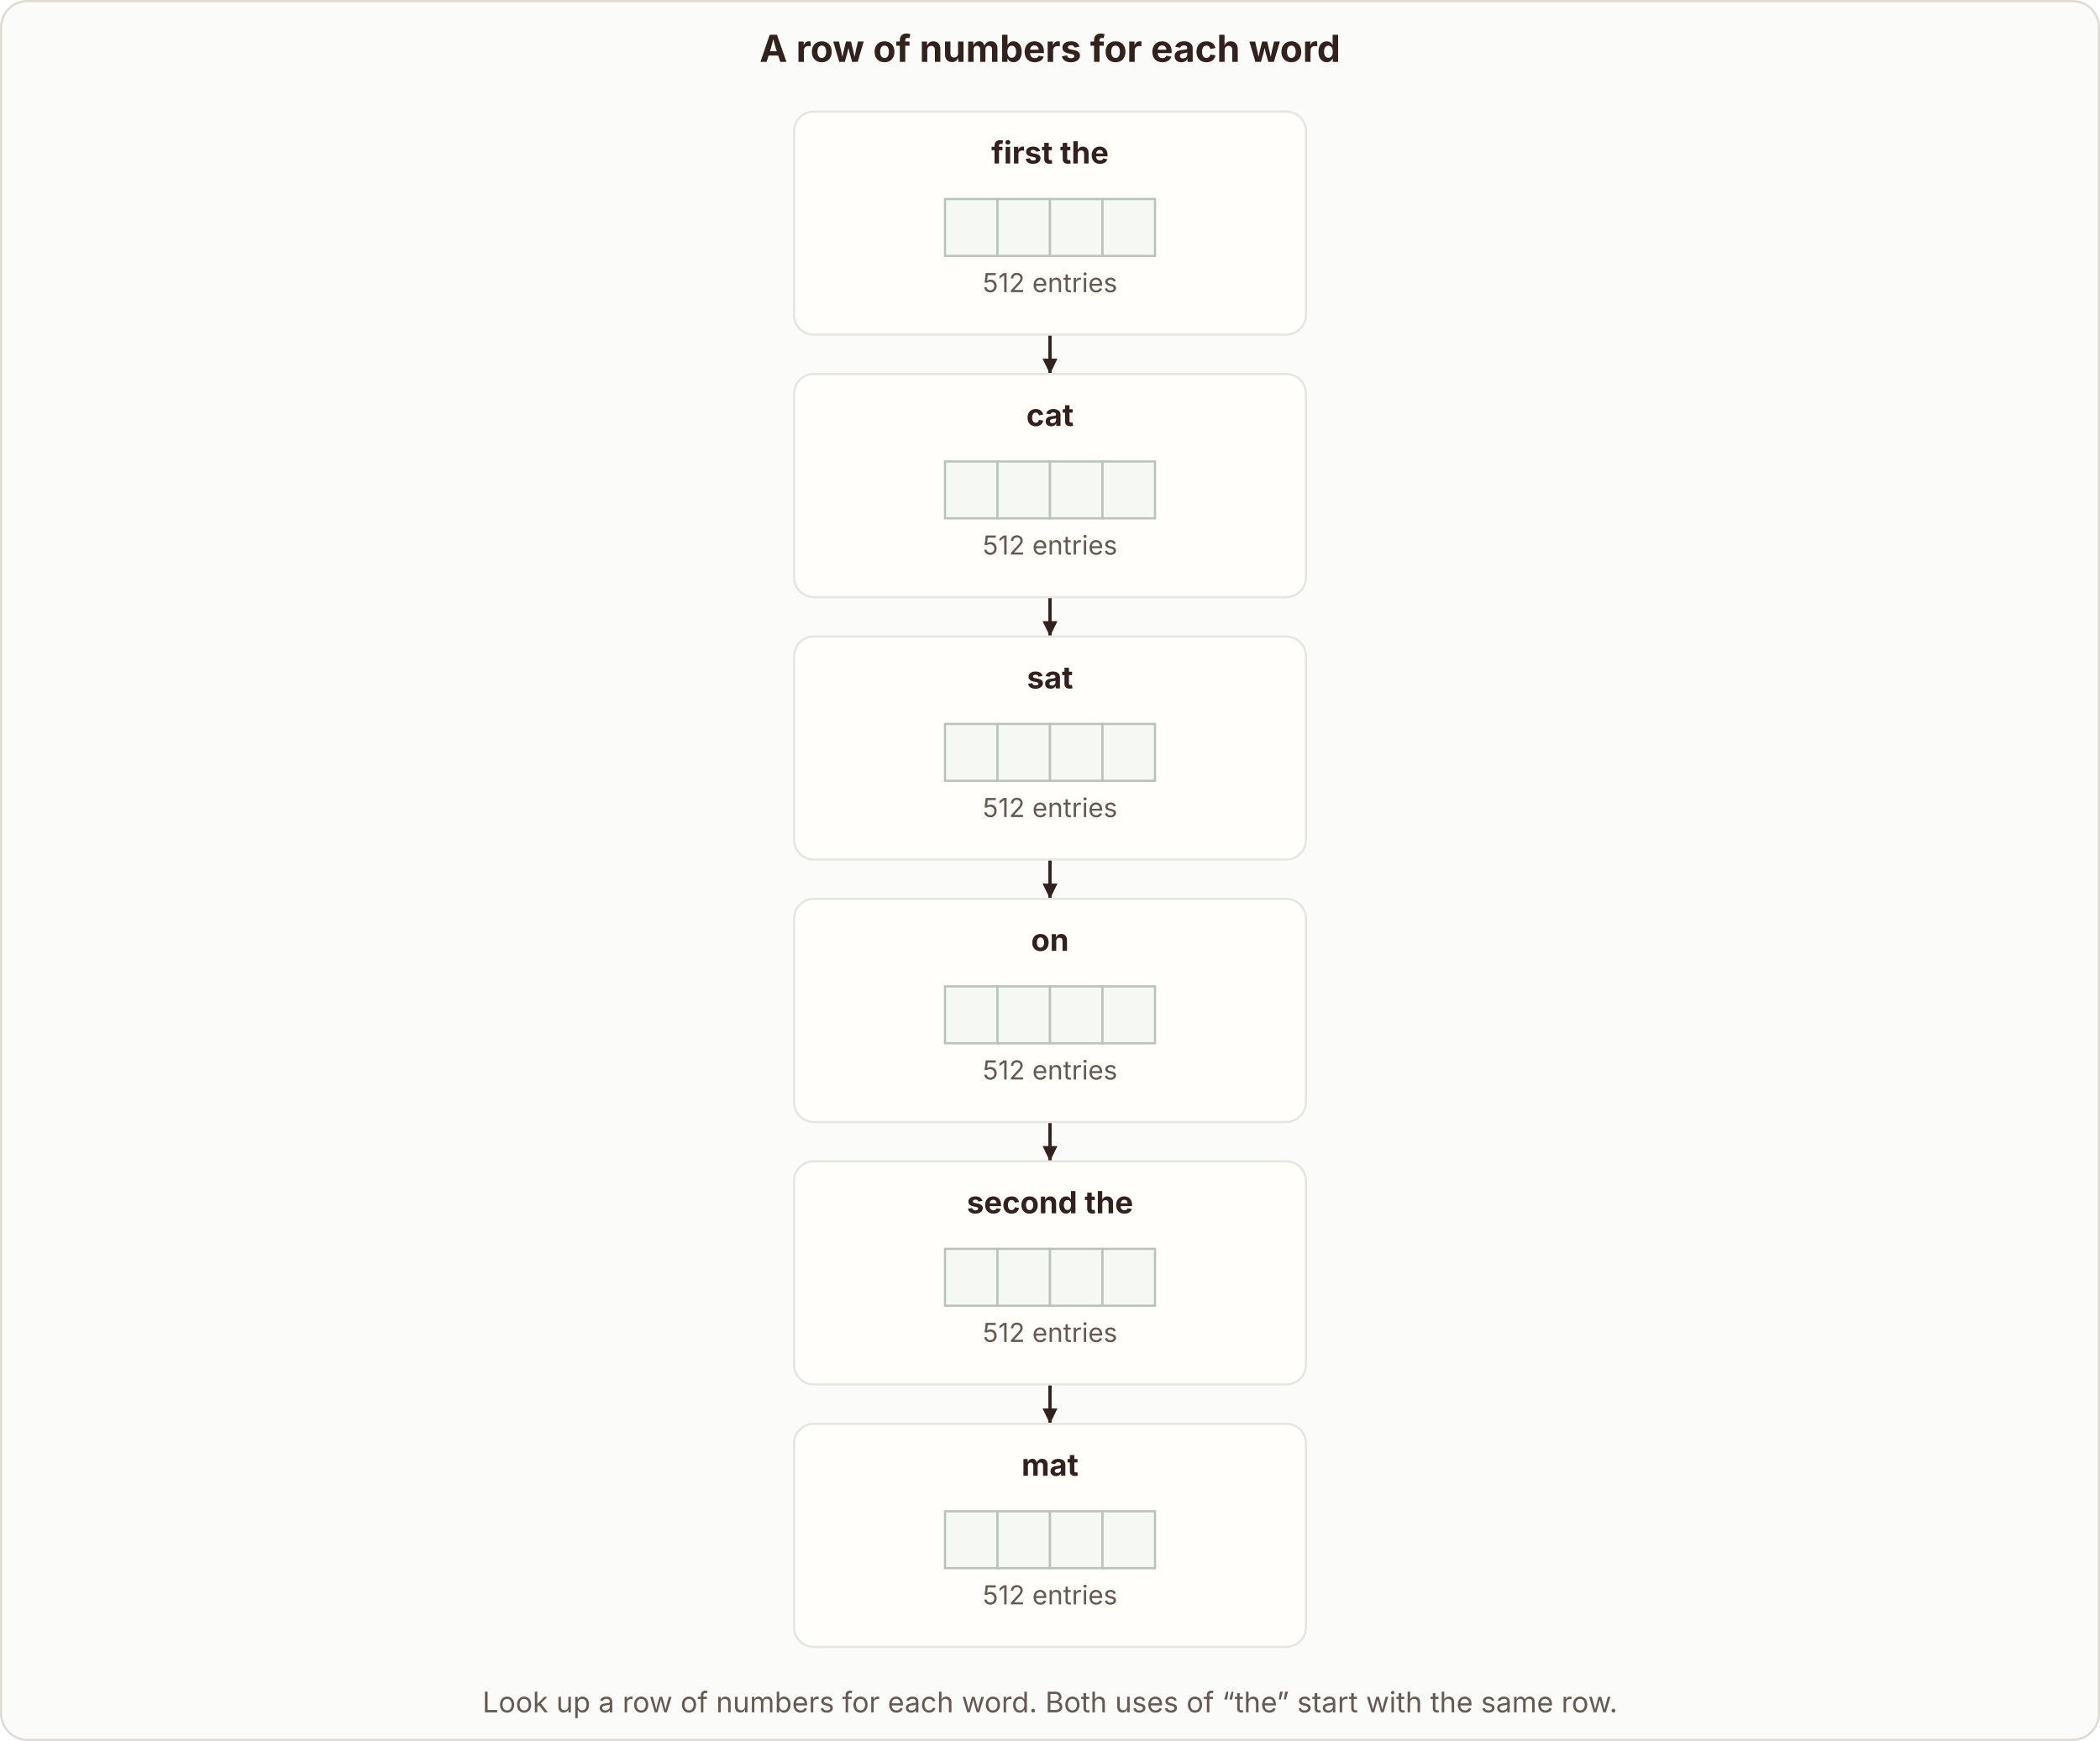
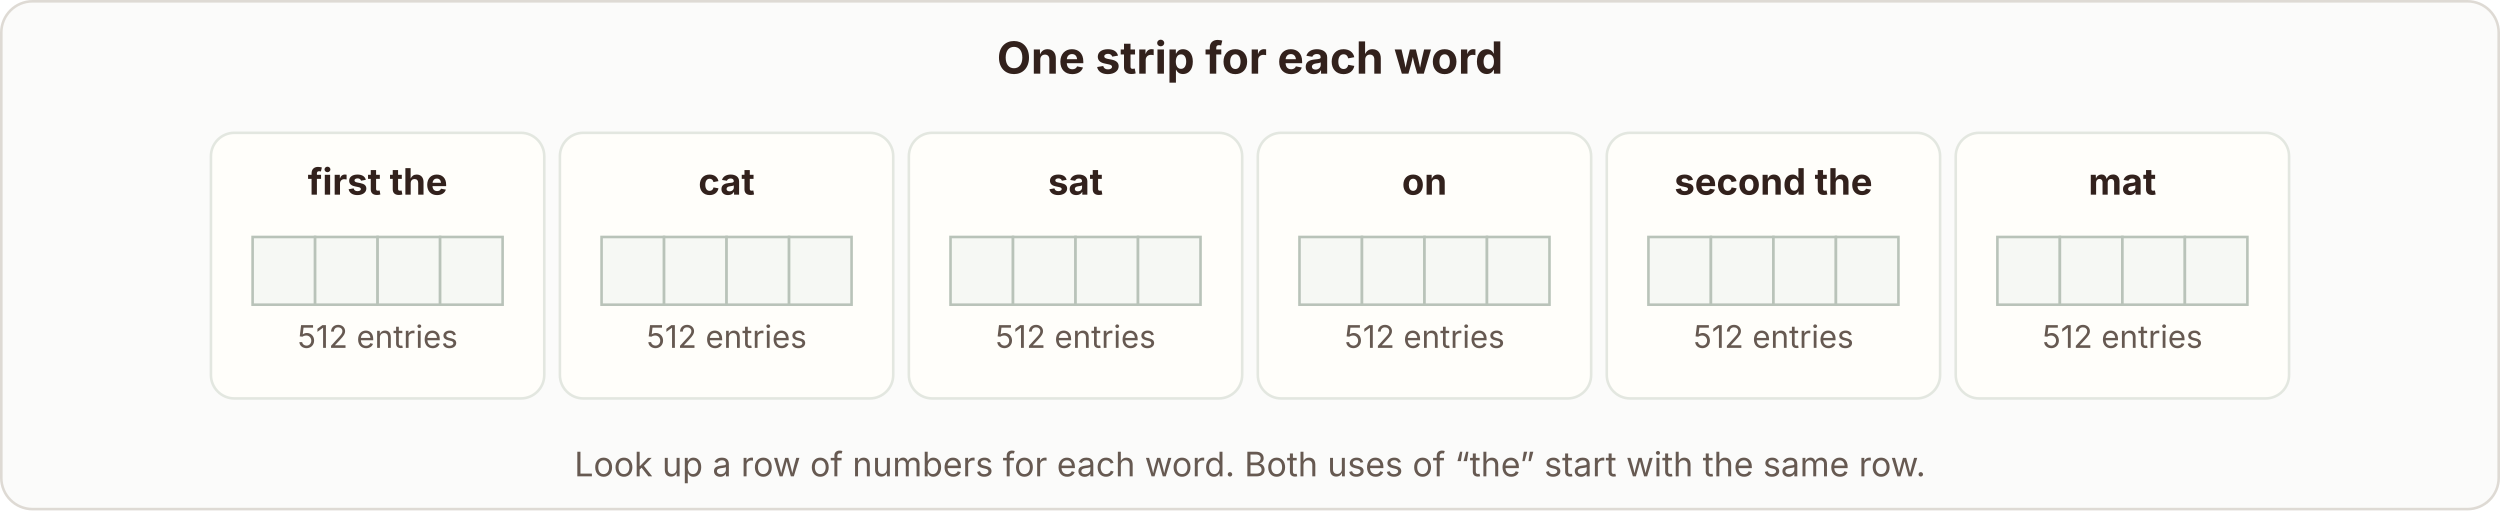
- <svg xmlns="http://www.w3.org/2000/svg" width="960" height="796" viewBox="0 0 960 796" role="img" aria-label="A row of numbers for each word first the → cat → sat → on → second the → mat first the 512 entries cat 512 entries sat 512 entries on 512 entries second the 512 entries mat 512 entries Look up a row of numbers for each word. Both uses of “the” start with the same row." font-family="Inter, Liberation Sans, Arial, sans-serif" style="display:block;max-width:none;margin-inline:auto;--color-ink:#202723;--color-ink-2:#5d675f;--color-line:#e3e7e0;--viz-surface:#fffefa" data-tutor-diagram="block-stack">
-   <rect x="0.5" y="0.5" width="959" height="795" rx="12" fill="var(--viz-surface, #fbfbfa)" stroke="var(--color-line, #dedad4)" />
+ <svg xmlns="http://www.w3.org/2000/svg" width="960" height="196" viewBox="0 0 960 196" role="img" aria-label="One strip for each word first the · cat · sat · on · second the · mat first the 512 entries cat 512 entries sat 512 entries on 512 entries second the 512 entries mat 512 entries Look up a row of numbers for each word. Both uses of “the” start with the same row." font-family="Inter, Liberation Sans, Arial, sans-serif" style="display:block;max-width:none;margin-inline:auto;--color-ink:#202723;--color-ink-2:#5d675f;--color-line:#e3e7e0;--viz-surface:#fffefa" data-tutor-diagram="block-stack">
+   <rect x="0.5" y="0.5" width="959" height="195" rx="12" fill="var(--viz-surface, #fbfbfa)" stroke="var(--color-line, #dedad4)" />
  <text x="480" y="22.5" fill="var(--color-ink, #32211c)" font-size="17" font-weight="700" text-anchor="middle">
-     <tspan x="480" y="28.28">A row of numbers for each word</tspan>
+     <tspan x="480" y="28.28">One strip for each word</tspan>
  </text>
  <g transform="translate(0 39)">
-     <g>
-       <polyline points="480,114 480,132" fill="none" stroke="var(--color-ink, #32211c)" stroke-width="1.5" stroke-linecap="round" stroke-linejoin="round" />
-       <polygon points="480,132 476.6,125 483.4,125" fill="var(--color-ink, #32211c)" data-tutor-arrowhead="" />
-     </g>
-     <g>
-       <polyline points="480,234 480,252" fill="none" stroke="var(--color-ink, #32211c)" stroke-width="1.5" stroke-linecap="round" stroke-linejoin="round" />
-       <polygon points="480,252 476.6,245 483.4,245" fill="var(--color-ink, #32211c)" data-tutor-arrowhead="" />
-     </g>
-     <g>
-       <polyline points="480,354 480,372" fill="none" stroke="var(--color-ink, #32211c)" stroke-width="1.5" stroke-linecap="round" stroke-linejoin="round" />
-       <polygon points="480,372 476.6,365 483.4,365" fill="var(--color-ink, #32211c)" data-tutor-arrowhead="" />
-     </g>
-     <g>
-       <polyline points="480,474 480,492" fill="none" stroke="var(--color-ink, #32211c)" stroke-width="1.5" stroke-linecap="round" stroke-linejoin="round" />
-       <polygon points="480,492 476.6,485 483.4,485" fill="var(--color-ink, #32211c)" data-tutor-arrowhead="" />
-     </g>
-     <g>
-       <polyline points="480,594 480,612" fill="none" stroke="var(--color-ink, #32211c)" stroke-width="1.5" stroke-linecap="round" stroke-linejoin="round" />
-       <polygon points="480,612 476.6,605 483.4,605" fill="var(--color-ink, #32211c)" data-tutor-arrowhead="" />
-     </g>
    <g data-block-stack-node="t0">
-       <rect x="363" y="12" width="234" height="102" rx="9" fill="#fffefa" stroke="#e3e7e0" stroke-width="1" />
-       <text x="480" y="31" fill="var(--color-ink, #32211c)" font-size="14" font-weight="700" text-anchor="middle">
-         <tspan x="480" y="35.76">first the</tspan>
+       <rect x="81" y="12" width="128" height="102" rx="9" fill="#fffefa" stroke="#e3e7e0" stroke-width="1" />
+       <text x="145" y="31" fill="var(--color-ink, #32211c)" font-size="14" font-weight="700" text-anchor="middle">
+         <tspan x="145" y="35.76">first the</tspan>
      </text>
-       <g transform="translate(373 46)" data-block-stack-child="tensor">
-         <rect x="59" y="6" width="24" height="26" fill="#f6f8f4" stroke="#b9c3b9" stroke-width="1" data-tutor-tensor-cell="0" />
-         <rect x="83" y="6" width="24" height="26" fill="#f6f8f4" stroke="#b9c3b9" stroke-width="1" data-tutor-tensor-cell="1" />
-         <rect x="107" y="6" width="24" height="26" fill="#f6f8f4" stroke="#b9c3b9" stroke-width="1" data-tutor-tensor-cell="2" />
-         <rect x="131" y="6" width="24" height="26" fill="#f6f8f4" stroke="#b9c3b9" stroke-width="1" data-tutor-tensor-cell="3" />
-         <text x="107" y="44.5" fill="var(--color-ink-2, #665951)" font-size="12" font-weight="400" text-anchor="middle">
-           <tspan x="107" y="48.58">512 entries</tspan>
+       <g transform="translate(91 46)" data-block-stack-child="tensor">
+         <rect x="6" y="6" width="24" height="26" fill="#f6f8f4" stroke="#b9c3b9" stroke-width="1" data-tutor-tensor-cell="0" />
+         <rect x="30" y="6" width="24" height="26" fill="#f6f8f4" stroke="#b9c3b9" stroke-width="1" data-tutor-tensor-cell="1" />
+         <rect x="54" y="6" width="24" height="26" fill="#f6f8f4" stroke="#b9c3b9" stroke-width="1" data-tutor-tensor-cell="2" />
+         <rect x="78" y="6" width="24" height="26" fill="#f6f8f4" stroke="#b9c3b9" stroke-width="1" data-tutor-tensor-cell="3" />
+         <text x="54" y="44.5" fill="var(--color-ink-2, #665951)" font-size="12" font-weight="400" text-anchor="middle">
+           <tspan x="54" y="48.58">512 entries</tspan>
        </text>
      </g>
    </g>
    <g data-block-stack-node="t1">
-       <rect x="363" y="132" width="234" height="102" rx="9" fill="#fffefa" stroke="#e3e7e0" stroke-width="1" />
-       <text x="480" y="151" fill="var(--color-ink, #32211c)" font-size="14" font-weight="700" text-anchor="middle">
-         <tspan x="480" y="155.76">cat</tspan>
+       <rect x="215" y="12" width="128" height="102" rx="9" fill="#fffefa" stroke="#e3e7e0" stroke-width="1" />
+       <text x="279" y="31" fill="var(--color-ink, #32211c)" font-size="14" font-weight="700" text-anchor="middle">
+         <tspan x="279" y="35.76">cat</tspan>
      </text>
-       <g transform="translate(373 166)" data-block-stack-child="tensor">
-         <rect x="59" y="6" width="24" height="26" fill="#f6f8f4" stroke="#b9c3b9" stroke-width="1" data-tutor-tensor-cell="0" />
-         <rect x="83" y="6" width="24" height="26" fill="#f6f8f4" stroke="#b9c3b9" stroke-width="1" data-tutor-tensor-cell="1" />
-         <rect x="107" y="6" width="24" height="26" fill="#f6f8f4" stroke="#b9c3b9" stroke-width="1" data-tutor-tensor-cell="2" />
-         <rect x="131" y="6" width="24" height="26" fill="#f6f8f4" stroke="#b9c3b9" stroke-width="1" data-tutor-tensor-cell="3" />
-         <text x="107" y="44.5" fill="var(--color-ink-2, #665951)" font-size="12" font-weight="400" text-anchor="middle">
-           <tspan x="107" y="48.58">512 entries</tspan>
+       <g transform="translate(225 46)" data-block-stack-child="tensor">
+         <rect x="6" y="6" width="24" height="26" fill="#f6f8f4" stroke="#b9c3b9" stroke-width="1" data-tutor-tensor-cell="0" />
+         <rect x="30" y="6" width="24" height="26" fill="#f6f8f4" stroke="#b9c3b9" stroke-width="1" data-tutor-tensor-cell="1" />
+         <rect x="54" y="6" width="24" height="26" fill="#f6f8f4" stroke="#b9c3b9" stroke-width="1" data-tutor-tensor-cell="2" />
+         <rect x="78" y="6" width="24" height="26" fill="#f6f8f4" stroke="#b9c3b9" stroke-width="1" data-tutor-tensor-cell="3" />
+         <text x="54" y="44.5" fill="var(--color-ink-2, #665951)" font-size="12" font-weight="400" text-anchor="middle">
+           <tspan x="54" y="48.58">512 entries</tspan>
        </text>
      </g>
    </g>
    <g data-block-stack-node="t2">
-       <rect x="363" y="252" width="234" height="102" rx="9" fill="#fffefa" stroke="#e3e7e0" stroke-width="1" />
-       <text x="480" y="271" fill="var(--color-ink, #32211c)" font-size="14" font-weight="700" text-anchor="middle">
-         <tspan x="480" y="275.76">sat</tspan>
+       <rect x="349" y="12" width="128" height="102" rx="9" fill="#fffefa" stroke="#e3e7e0" stroke-width="1" />
+       <text x="413" y="31" fill="var(--color-ink, #32211c)" font-size="14" font-weight="700" text-anchor="middle">
+         <tspan x="413" y="35.76">sat</tspan>
      </text>
-       <g transform="translate(373 286)" data-block-stack-child="tensor">
-         <rect x="59" y="6" width="24" height="26" fill="#f6f8f4" stroke="#b9c3b9" stroke-width="1" data-tutor-tensor-cell="0" />
-         <rect x="83" y="6" width="24" height="26" fill="#f6f8f4" stroke="#b9c3b9" stroke-width="1" data-tutor-tensor-cell="1" />
-         <rect x="107" y="6" width="24" height="26" fill="#f6f8f4" stroke="#b9c3b9" stroke-width="1" data-tutor-tensor-cell="2" />
-         <rect x="131" y="6" width="24" height="26" fill="#f6f8f4" stroke="#b9c3b9" stroke-width="1" data-tutor-tensor-cell="3" />
-         <text x="107" y="44.5" fill="var(--color-ink-2, #665951)" font-size="12" font-weight="400" text-anchor="middle">
-           <tspan x="107" y="48.58">512 entries</tspan>
+       <g transform="translate(359 46)" data-block-stack-child="tensor">
+         <rect x="6" y="6" width="24" height="26" fill="#f6f8f4" stroke="#b9c3b9" stroke-width="1" data-tutor-tensor-cell="0" />
+         <rect x="30" y="6" width="24" height="26" fill="#f6f8f4" stroke="#b9c3b9" stroke-width="1" data-tutor-tensor-cell="1" />
+         <rect x="54" y="6" width="24" height="26" fill="#f6f8f4" stroke="#b9c3b9" stroke-width="1" data-tutor-tensor-cell="2" />
+         <rect x="78" y="6" width="24" height="26" fill="#f6f8f4" stroke="#b9c3b9" stroke-width="1" data-tutor-tensor-cell="3" />
+         <text x="54" y="44.5" fill="var(--color-ink-2, #665951)" font-size="12" font-weight="400" text-anchor="middle">
+           <tspan x="54" y="48.58">512 entries</tspan>
        </text>
      </g>
    </g>
    <g data-block-stack-node="t3">
-       <rect x="363" y="372" width="234" height="102" rx="9" fill="#fffefa" stroke="#e3e7e0" stroke-width="1" />
-       <text x="480" y="391" fill="var(--color-ink, #32211c)" font-size="14" font-weight="700" text-anchor="middle">
-         <tspan x="480" y="395.76">on</tspan>
+       <rect x="483" y="12" width="128" height="102" rx="9" fill="#fffefa" stroke="#e3e7e0" stroke-width="1" />
+       <text x="547" y="31" fill="var(--color-ink, #32211c)" font-size="14" font-weight="700" text-anchor="middle">
+         <tspan x="547" y="35.76">on</tspan>
      </text>
-       <g transform="translate(373 406)" data-block-stack-child="tensor">
-         <rect x="59" y="6" width="24" height="26" fill="#f6f8f4" stroke="#b9c3b9" stroke-width="1" data-tutor-tensor-cell="0" />
-         <rect x="83" y="6" width="24" height="26" fill="#f6f8f4" stroke="#b9c3b9" stroke-width="1" data-tutor-tensor-cell="1" />
-         <rect x="107" y="6" width="24" height="26" fill="#f6f8f4" stroke="#b9c3b9" stroke-width="1" data-tutor-tensor-cell="2" />
-         <rect x="131" y="6" width="24" height="26" fill="#f6f8f4" stroke="#b9c3b9" stroke-width="1" data-tutor-tensor-cell="3" />
-         <text x="107" y="44.5" fill="var(--color-ink-2, #665951)" font-size="12" font-weight="400" text-anchor="middle">
-           <tspan x="107" y="48.58">512 entries</tspan>
+       <g transform="translate(493 46)" data-block-stack-child="tensor">
+         <rect x="6" y="6" width="24" height="26" fill="#f6f8f4" stroke="#b9c3b9" stroke-width="1" data-tutor-tensor-cell="0" />
+         <rect x="30" y="6" width="24" height="26" fill="#f6f8f4" stroke="#b9c3b9" stroke-width="1" data-tutor-tensor-cell="1" />
+         <rect x="54" y="6" width="24" height="26" fill="#f6f8f4" stroke="#b9c3b9" stroke-width="1" data-tutor-tensor-cell="2" />
+         <rect x="78" y="6" width="24" height="26" fill="#f6f8f4" stroke="#b9c3b9" stroke-width="1" data-tutor-tensor-cell="3" />
+         <text x="54" y="44.5" fill="var(--color-ink-2, #665951)" font-size="12" font-weight="400" text-anchor="middle">
+           <tspan x="54" y="48.58">512 entries</tspan>
        </text>
      </g>
    </g>
    <g data-block-stack-node="t4">
-       <rect x="363" y="492" width="234" height="102" rx="9" fill="#fffefa" stroke="#e3e7e0" stroke-width="1" />
-       <text x="480" y="511" fill="var(--color-ink, #32211c)" font-size="14" font-weight="700" text-anchor="middle">
-         <tspan x="480" y="515.76">second the</tspan>
+       <rect x="617" y="12" width="128" height="102" rx="9" fill="#fffefa" stroke="#e3e7e0" stroke-width="1" />
+       <text x="681" y="31" fill="var(--color-ink, #32211c)" font-size="14" font-weight="700" text-anchor="middle">
+         <tspan x="681" y="35.76">second the</tspan>
      </text>
-       <g transform="translate(373 526)" data-block-stack-child="tensor">
-         <rect x="59" y="6" width="24" height="26" fill="#f6f8f4" stroke="#b9c3b9" stroke-width="1" data-tutor-tensor-cell="0" />
-         <rect x="83" y="6" width="24" height="26" fill="#f6f8f4" stroke="#b9c3b9" stroke-width="1" data-tutor-tensor-cell="1" />
-         <rect x="107" y="6" width="24" height="26" fill="#f6f8f4" stroke="#b9c3b9" stroke-width="1" data-tutor-tensor-cell="2" />
-         <rect x="131" y="6" width="24" height="26" fill="#f6f8f4" stroke="#b9c3b9" stroke-width="1" data-tutor-tensor-cell="3" />
-         <text x="107" y="44.5" fill="var(--color-ink-2, #665951)" font-size="12" font-weight="400" text-anchor="middle">
-           <tspan x="107" y="48.58">512 entries</tspan>
+       <g transform="translate(627 46)" data-block-stack-child="tensor">
+         <rect x="6" y="6" width="24" height="26" fill="#f6f8f4" stroke="#b9c3b9" stroke-width="1" data-tutor-tensor-cell="0" />
+         <rect x="30" y="6" width="24" height="26" fill="#f6f8f4" stroke="#b9c3b9" stroke-width="1" data-tutor-tensor-cell="1" />
+         <rect x="54" y="6" width="24" height="26" fill="#f6f8f4" stroke="#b9c3b9" stroke-width="1" data-tutor-tensor-cell="2" />
+         <rect x="78" y="6" width="24" height="26" fill="#f6f8f4" stroke="#b9c3b9" stroke-width="1" data-tutor-tensor-cell="3" />
+         <text x="54" y="44.5" fill="var(--color-ink-2, #665951)" font-size="12" font-weight="400" text-anchor="middle">
+           <tspan x="54" y="48.58">512 entries</tspan>
        </text>
      </g>
    </g>
    <g data-block-stack-node="t5">
-       <rect x="363" y="612" width="234" height="102" rx="9" fill="#fffefa" stroke="#e3e7e0" stroke-width="1" />
-       <text x="480" y="631" fill="var(--color-ink, #32211c)" font-size="14" font-weight="700" text-anchor="middle">
-         <tspan x="480" y="635.76">mat</tspan>
+       <rect x="751" y="12" width="128" height="102" rx="9" fill="#fffefa" stroke="#e3e7e0" stroke-width="1" />
+       <text x="815" y="31" fill="var(--color-ink, #32211c)" font-size="14" font-weight="700" text-anchor="middle">
+         <tspan x="815" y="35.76">mat</tspan>
      </text>
-       <g transform="translate(373 646)" data-block-stack-child="tensor">
-         <rect x="59" y="6" width="24" height="26" fill="#f6f8f4" stroke="#b9c3b9" stroke-width="1" data-tutor-tensor-cell="0" />
-         <rect x="83" y="6" width="24" height="26" fill="#f6f8f4" stroke="#b9c3b9" stroke-width="1" data-tutor-tensor-cell="1" />
-         <rect x="107" y="6" width="24" height="26" fill="#f6f8f4" stroke="#b9c3b9" stroke-width="1" data-tutor-tensor-cell="2" />
-         <rect x="131" y="6" width="24" height="26" fill="#f6f8f4" stroke="#b9c3b9" stroke-width="1" data-tutor-tensor-cell="3" />
-         <text x="107" y="44.5" fill="var(--color-ink-2, #665951)" font-size="12" font-weight="400" text-anchor="middle">
-           <tspan x="107" y="48.58">512 entries</tspan>
+       <g transform="translate(761 46)" data-block-stack-child="tensor">
+         <rect x="6" y="6" width="24" height="26" fill="#f6f8f4" stroke="#b9c3b9" stroke-width="1" data-tutor-tensor-cell="0" />
+         <rect x="30" y="6" width="24" height="26" fill="#f6f8f4" stroke="#b9c3b9" stroke-width="1" data-tutor-tensor-cell="1" />
+         <rect x="54" y="6" width="24" height="26" fill="#f6f8f4" stroke="#b9c3b9" stroke-width="1" data-tutor-tensor-cell="2" />
+         <rect x="78" y="6" width="24" height="26" fill="#f6f8f4" stroke="#b9c3b9" stroke-width="1" data-tutor-tensor-cell="3" />
+         <text x="54" y="44.5" fill="var(--color-ink-2, #665951)" font-size="12" font-weight="400" text-anchor="middle">
+           <tspan x="54" y="48.58">512 entries</tspan>
        </text>
      </g>
    </g>
  </g>
-   <text x="480" y="778.5" fill="var(--color-ink-2, #665951)" font-size="13" font-weight="400" text-anchor="middle">
-     <tspan x="480" y="782.92">Look up a row of numbers for each word. Both uses of “the” start with the same row.</tspan>
+   <text x="480" y="178.5" fill="var(--color-ink-2, #665951)" font-size="13" font-weight="400" text-anchor="middle">
+     <tspan x="480" y="182.92">Look up a row of numbers for each word. Both uses of “the” start with the same row.</tspan>
  </text>
</svg>
